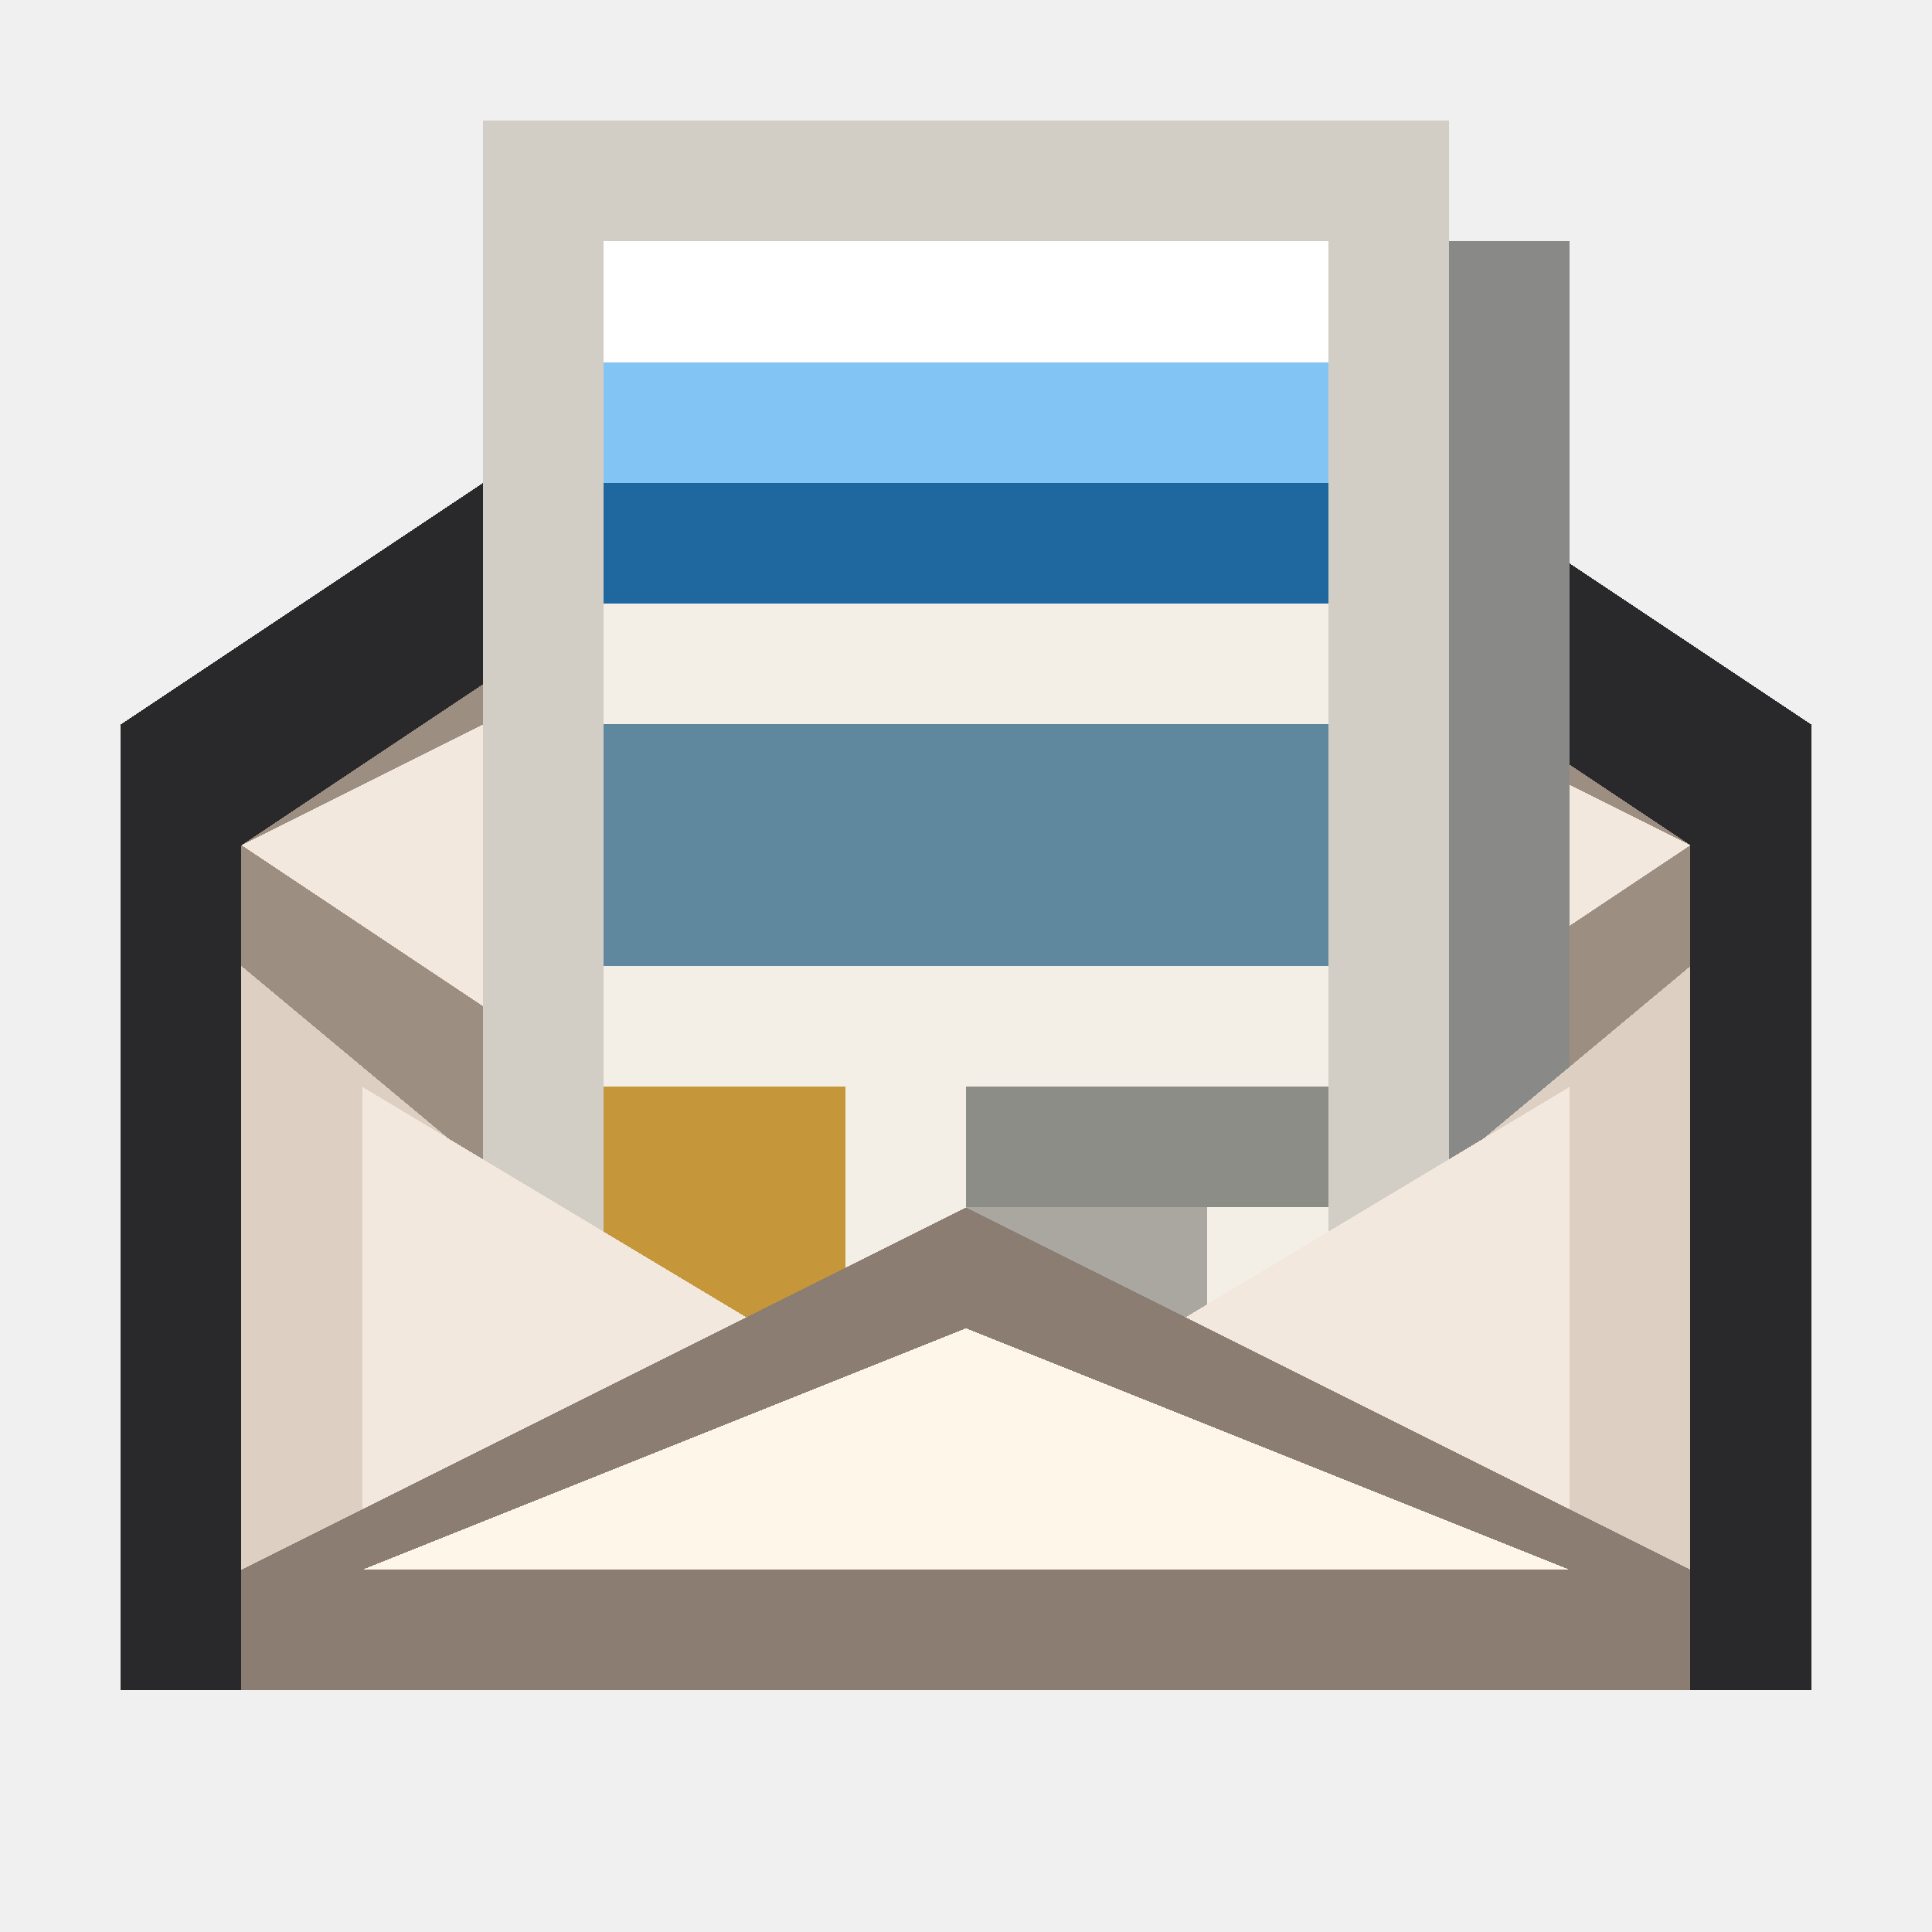
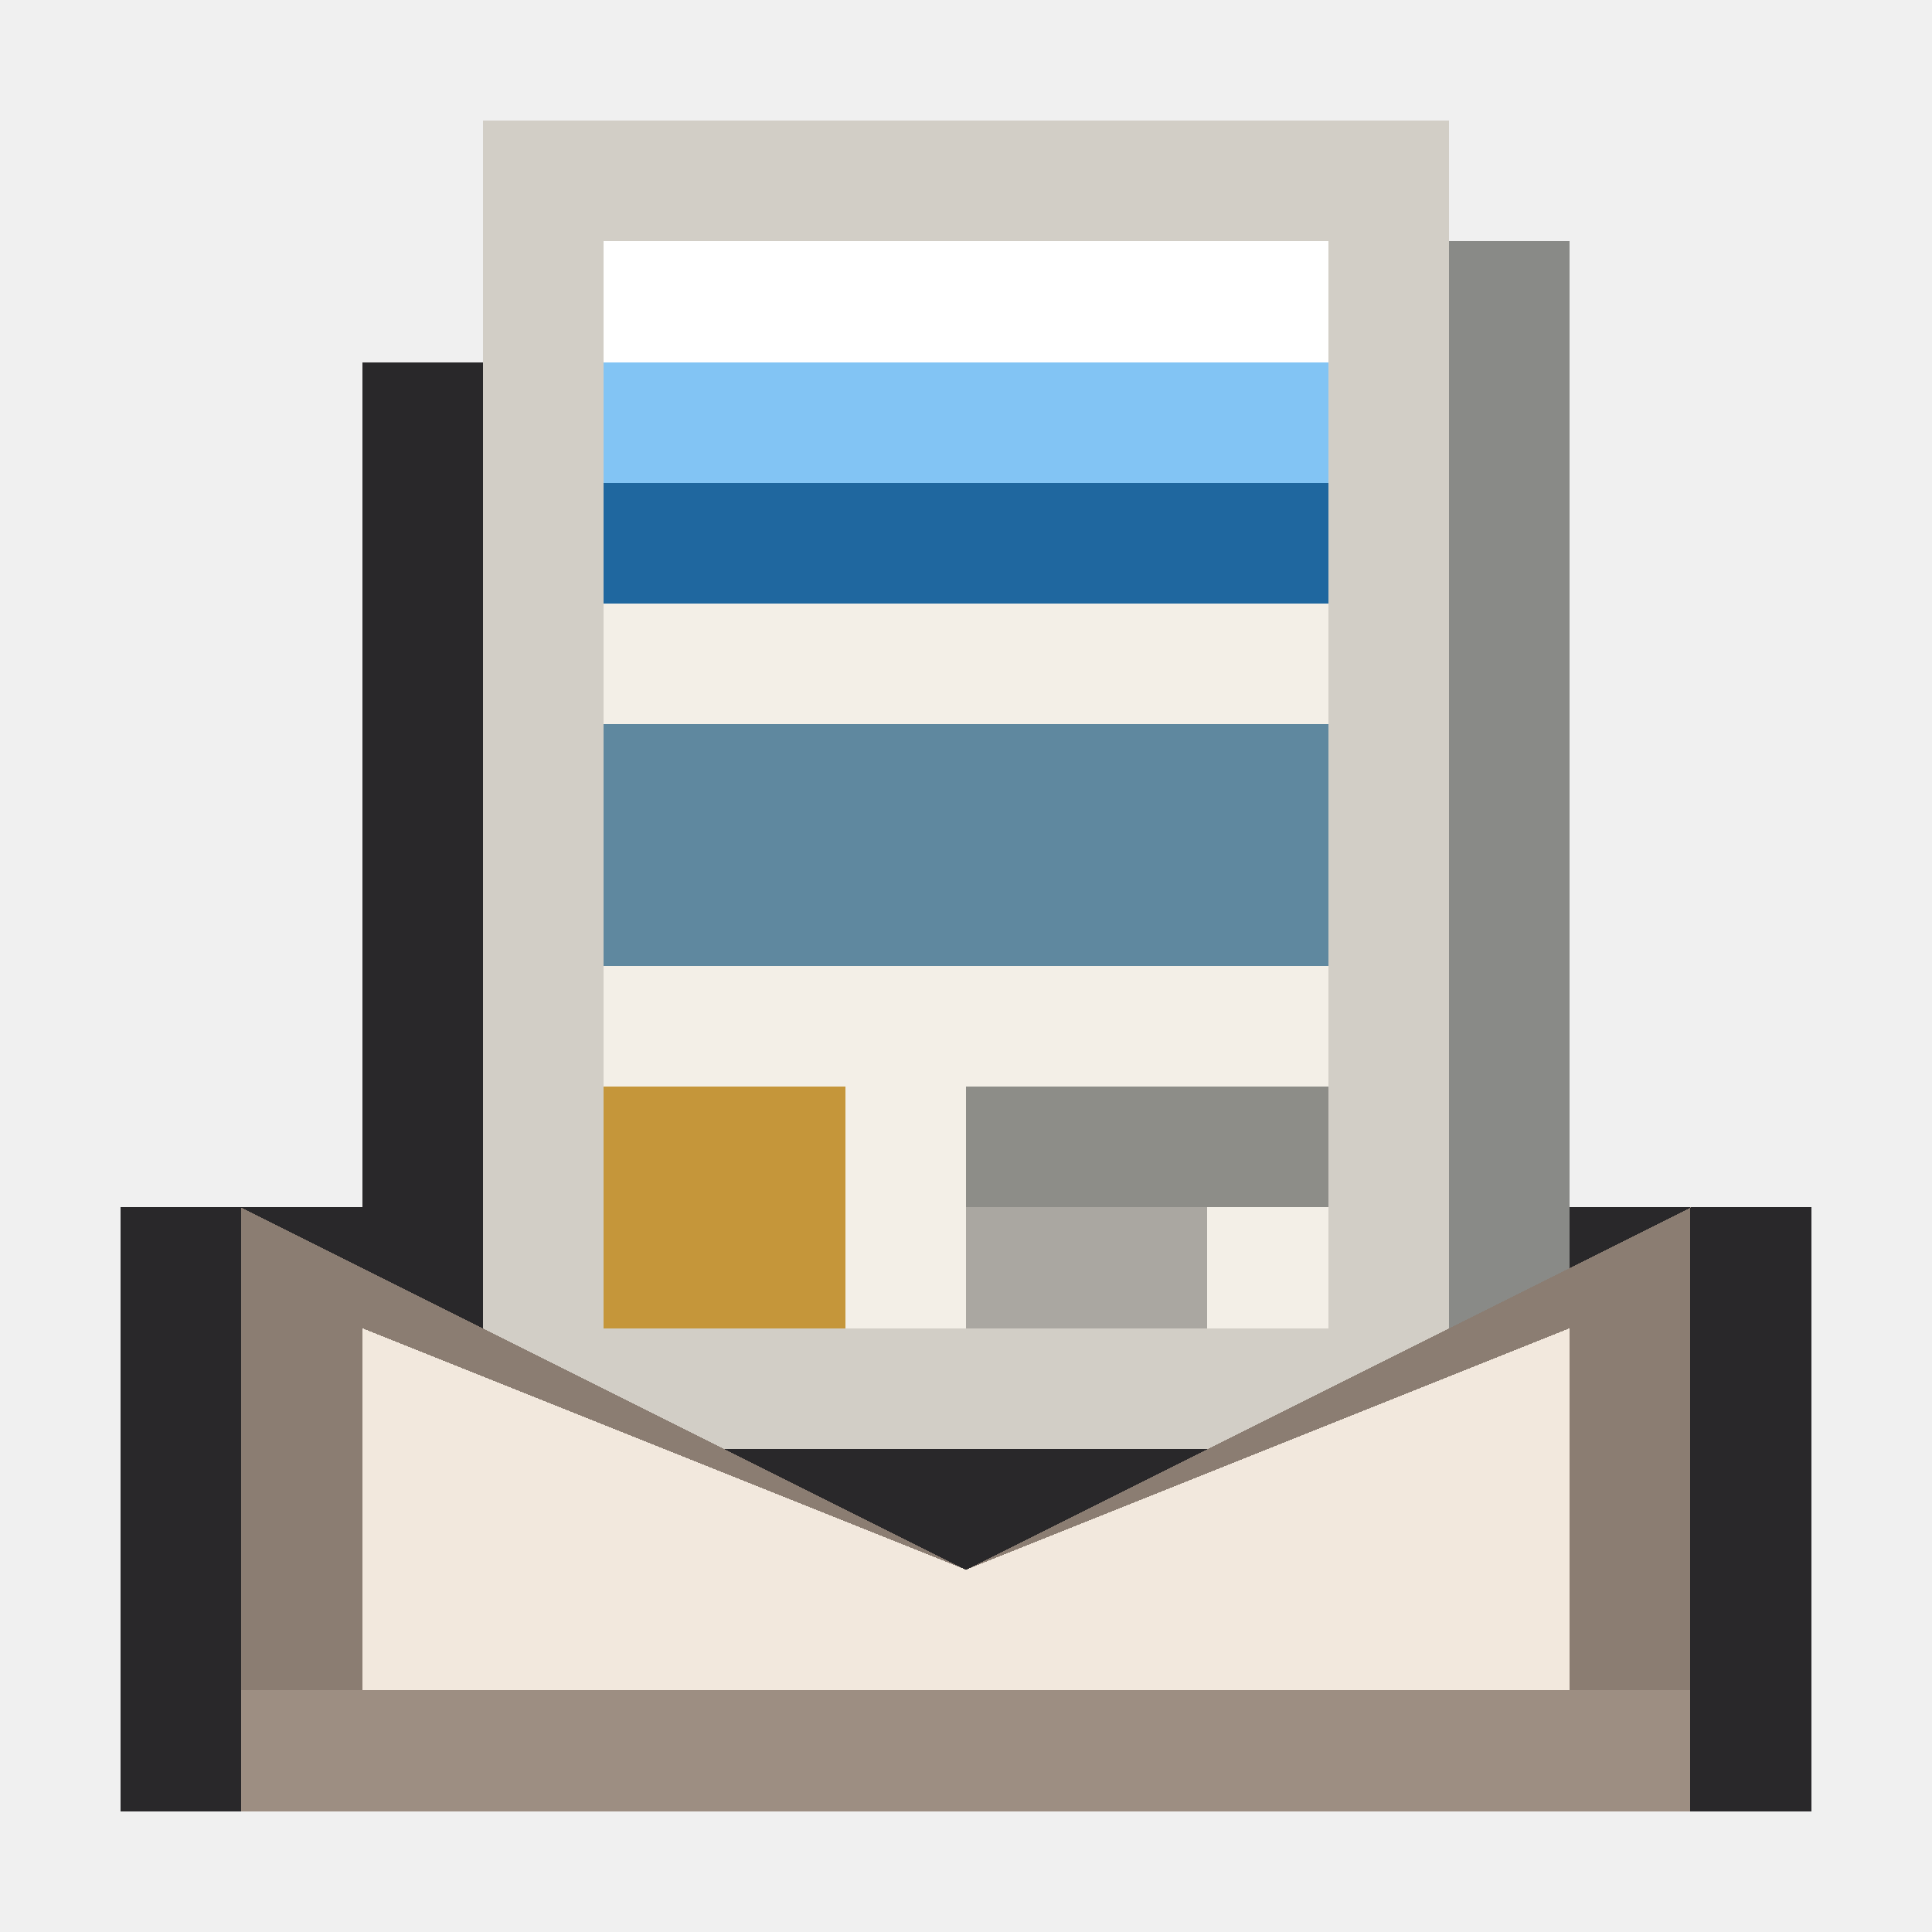
<svg xmlns="http://www.w3.org/2000/svg" viewBox="0 0 16 16" shape-rendering="crispEdges" data-m98-concept="understandingfafsa" data-m98-grid="16">
-   <path fill="#29282a" d="M1 6L4 4V1H12V4L15 6V14H1Z" />
-   <polygon fill="#9d8e82" points="2,7 8,3 14,7 14,13 2,13" />
-   <polygon fill="#f2e8dd" points="2,7 8,4 14,7 8,11" />
+   <path fill="#29282a" d="M4 1H12V3H13V10H15V15H1V10H3V3H4Z" />
  <rect fill="#898a87" x="5" y="2" width="8" height="10" />
  <rect fill="#d2cec6" x="4" y="1" width="8" height="11" />
  <rect fill="#f3efe7" x="5" y="2" width="6" height="9" />
  <rect fill="#ffffff" x="5" y="2" width="6" height="1" />
  <rect fill="#1f679f" x="5" y="3" width="6" height="2" />
  <rect fill="#82c4f4" x="5" y="3" width="6" height="1" />
  <rect fill="#5f889f" x="5" y="6" width="6" height="2" />
  <rect fill="#c5963a" x="5" y="9" width="2" height="2" />
  <rect fill="#8d8d88" x="8" y="9" width="3" height="1" />
  <rect fill="#aaa7a1" x="8" y="10" width="2" height="1" />
-   <polygon fill="#ddd0c2" points="2,8 8,13 14,8 14,13 2,13" />
-   <polygon fill="#f2e8dd" points="3,9 8,12 13,9 13,13 3,13" />
-   <polygon fill="#8b7d72" points="2,13 8,10 14,13 14,14 2,14" />
-   <polygon fill="#fff6ea" points="3,13 8,11 13,13" />
+   <polygon fill="#8b7d72" points="2,10 8,13 14,10 14,14 2,14" />
+   <polygon fill="#f2e8dd" points="3,11 8,13 13,11 13,14 3,14" />
+   <rect fill="#9d8e82" x="2" y="14" width="12" height="1" />
</svg>
